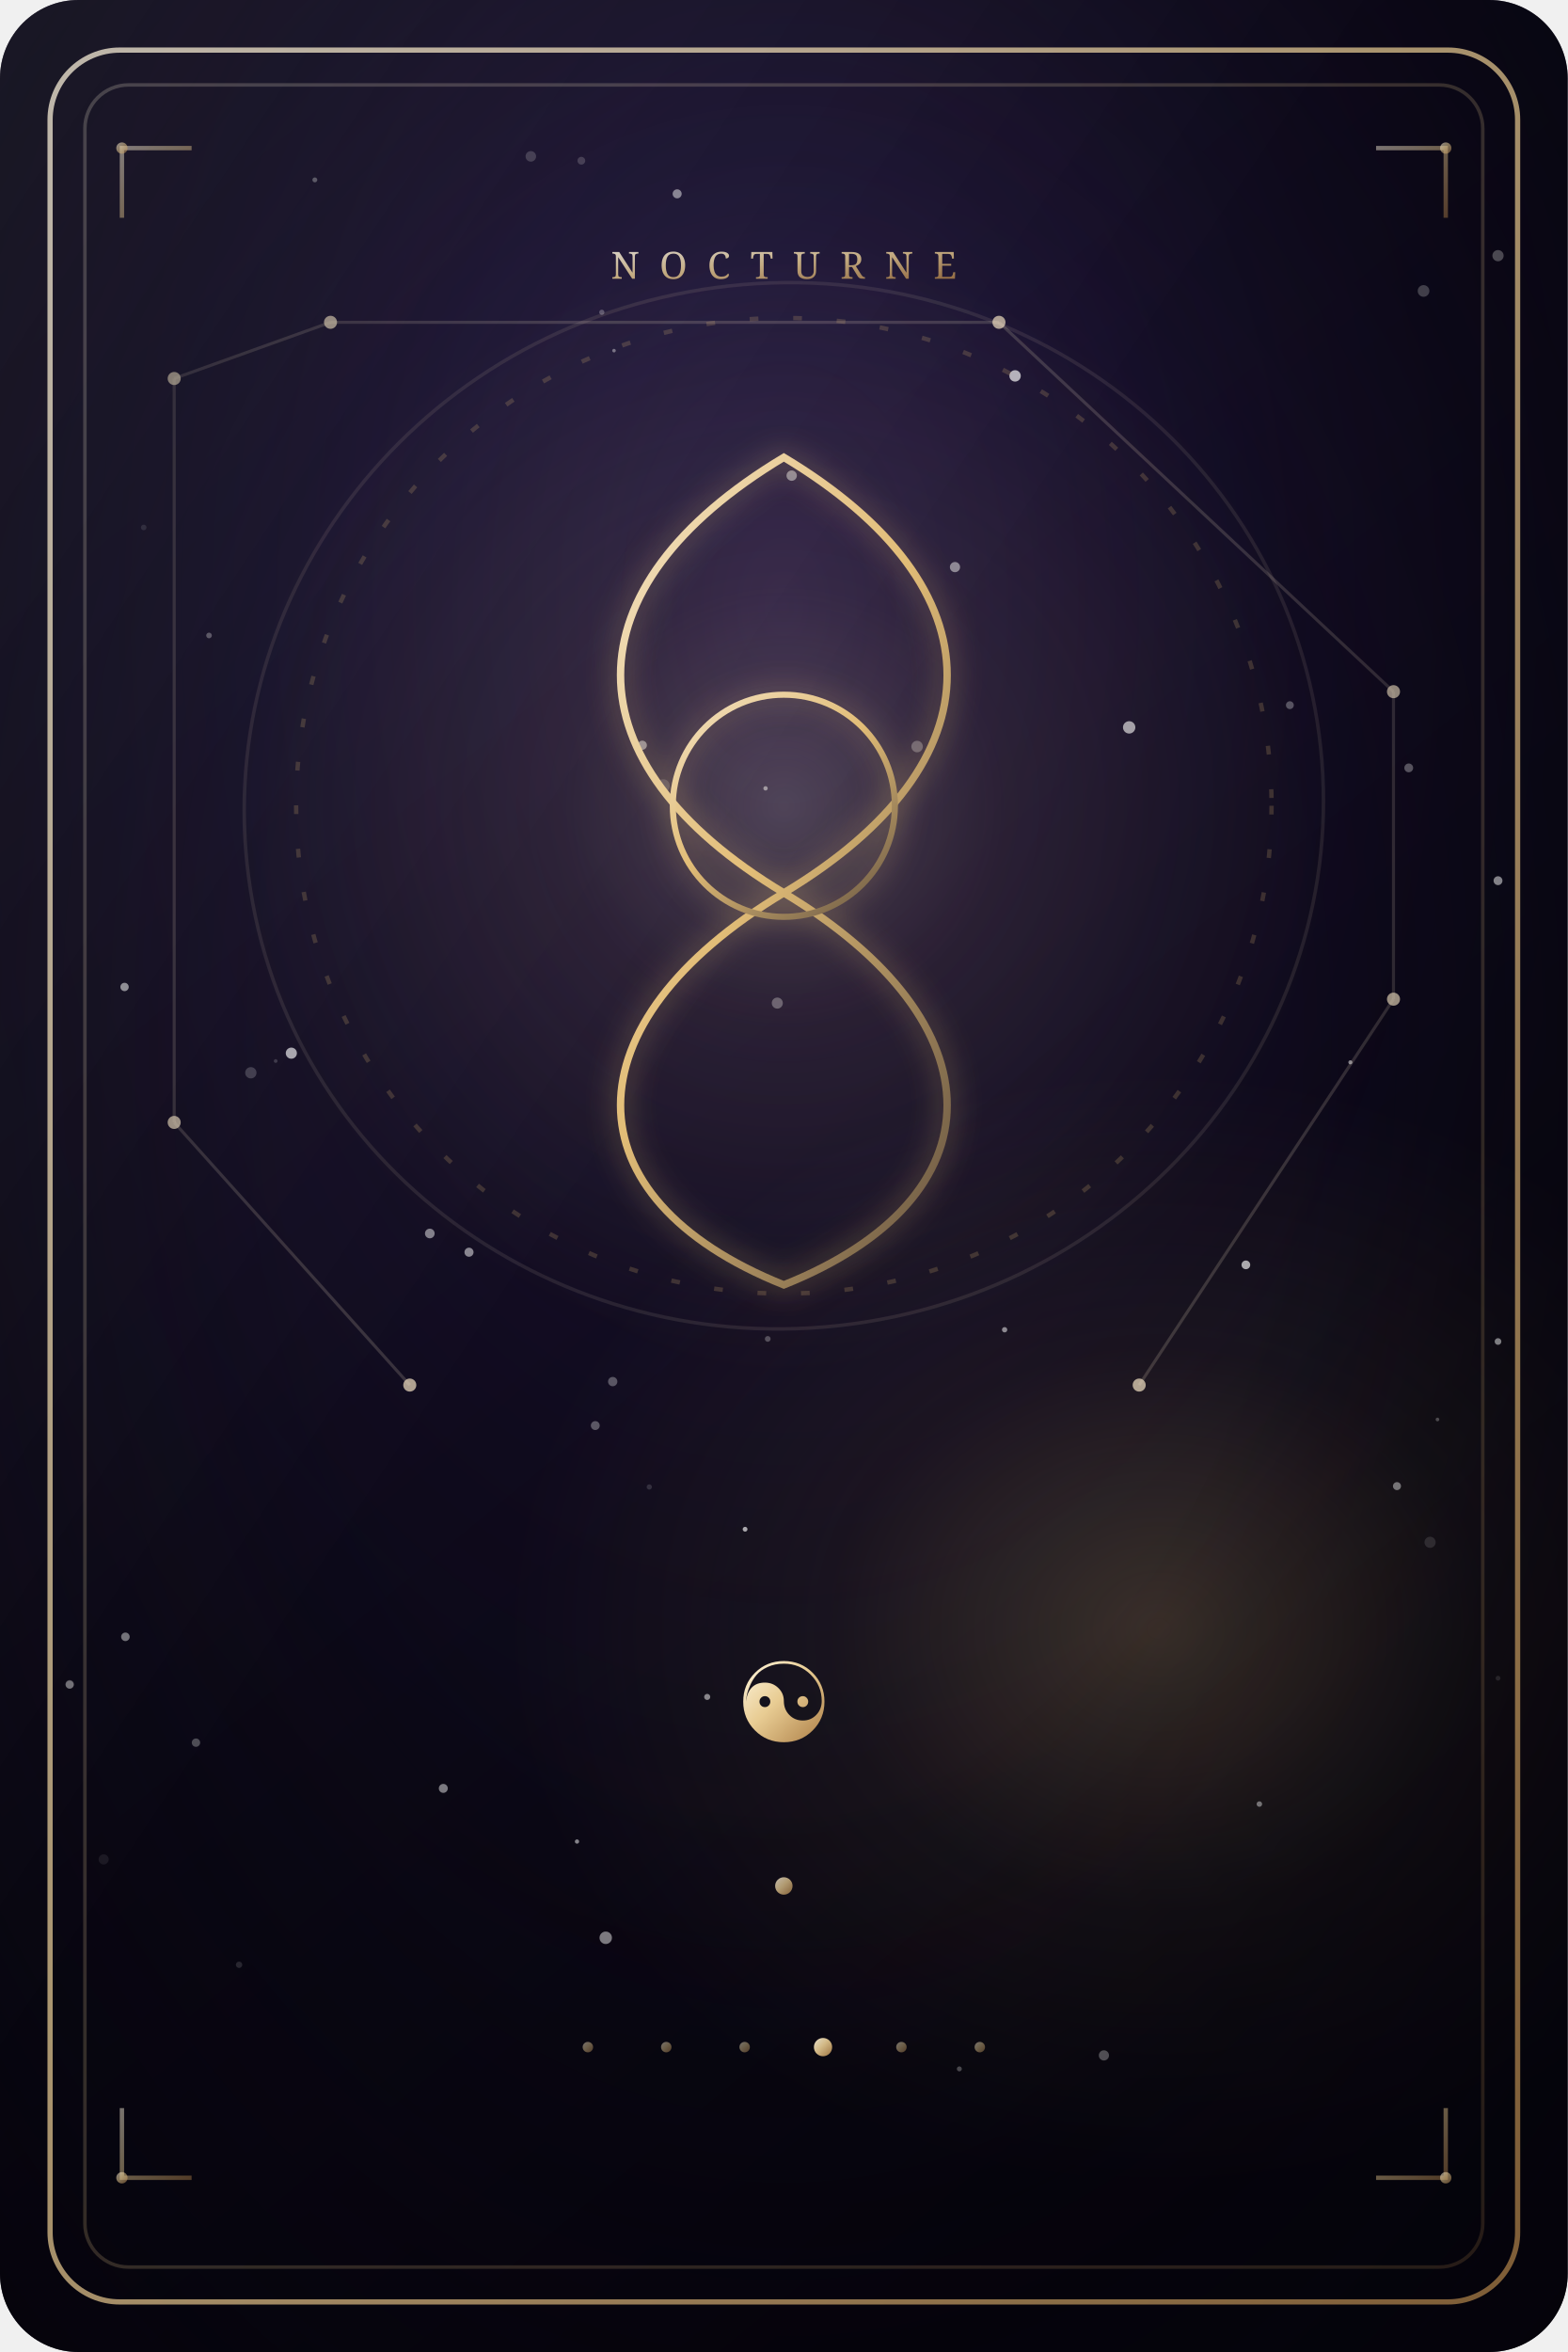
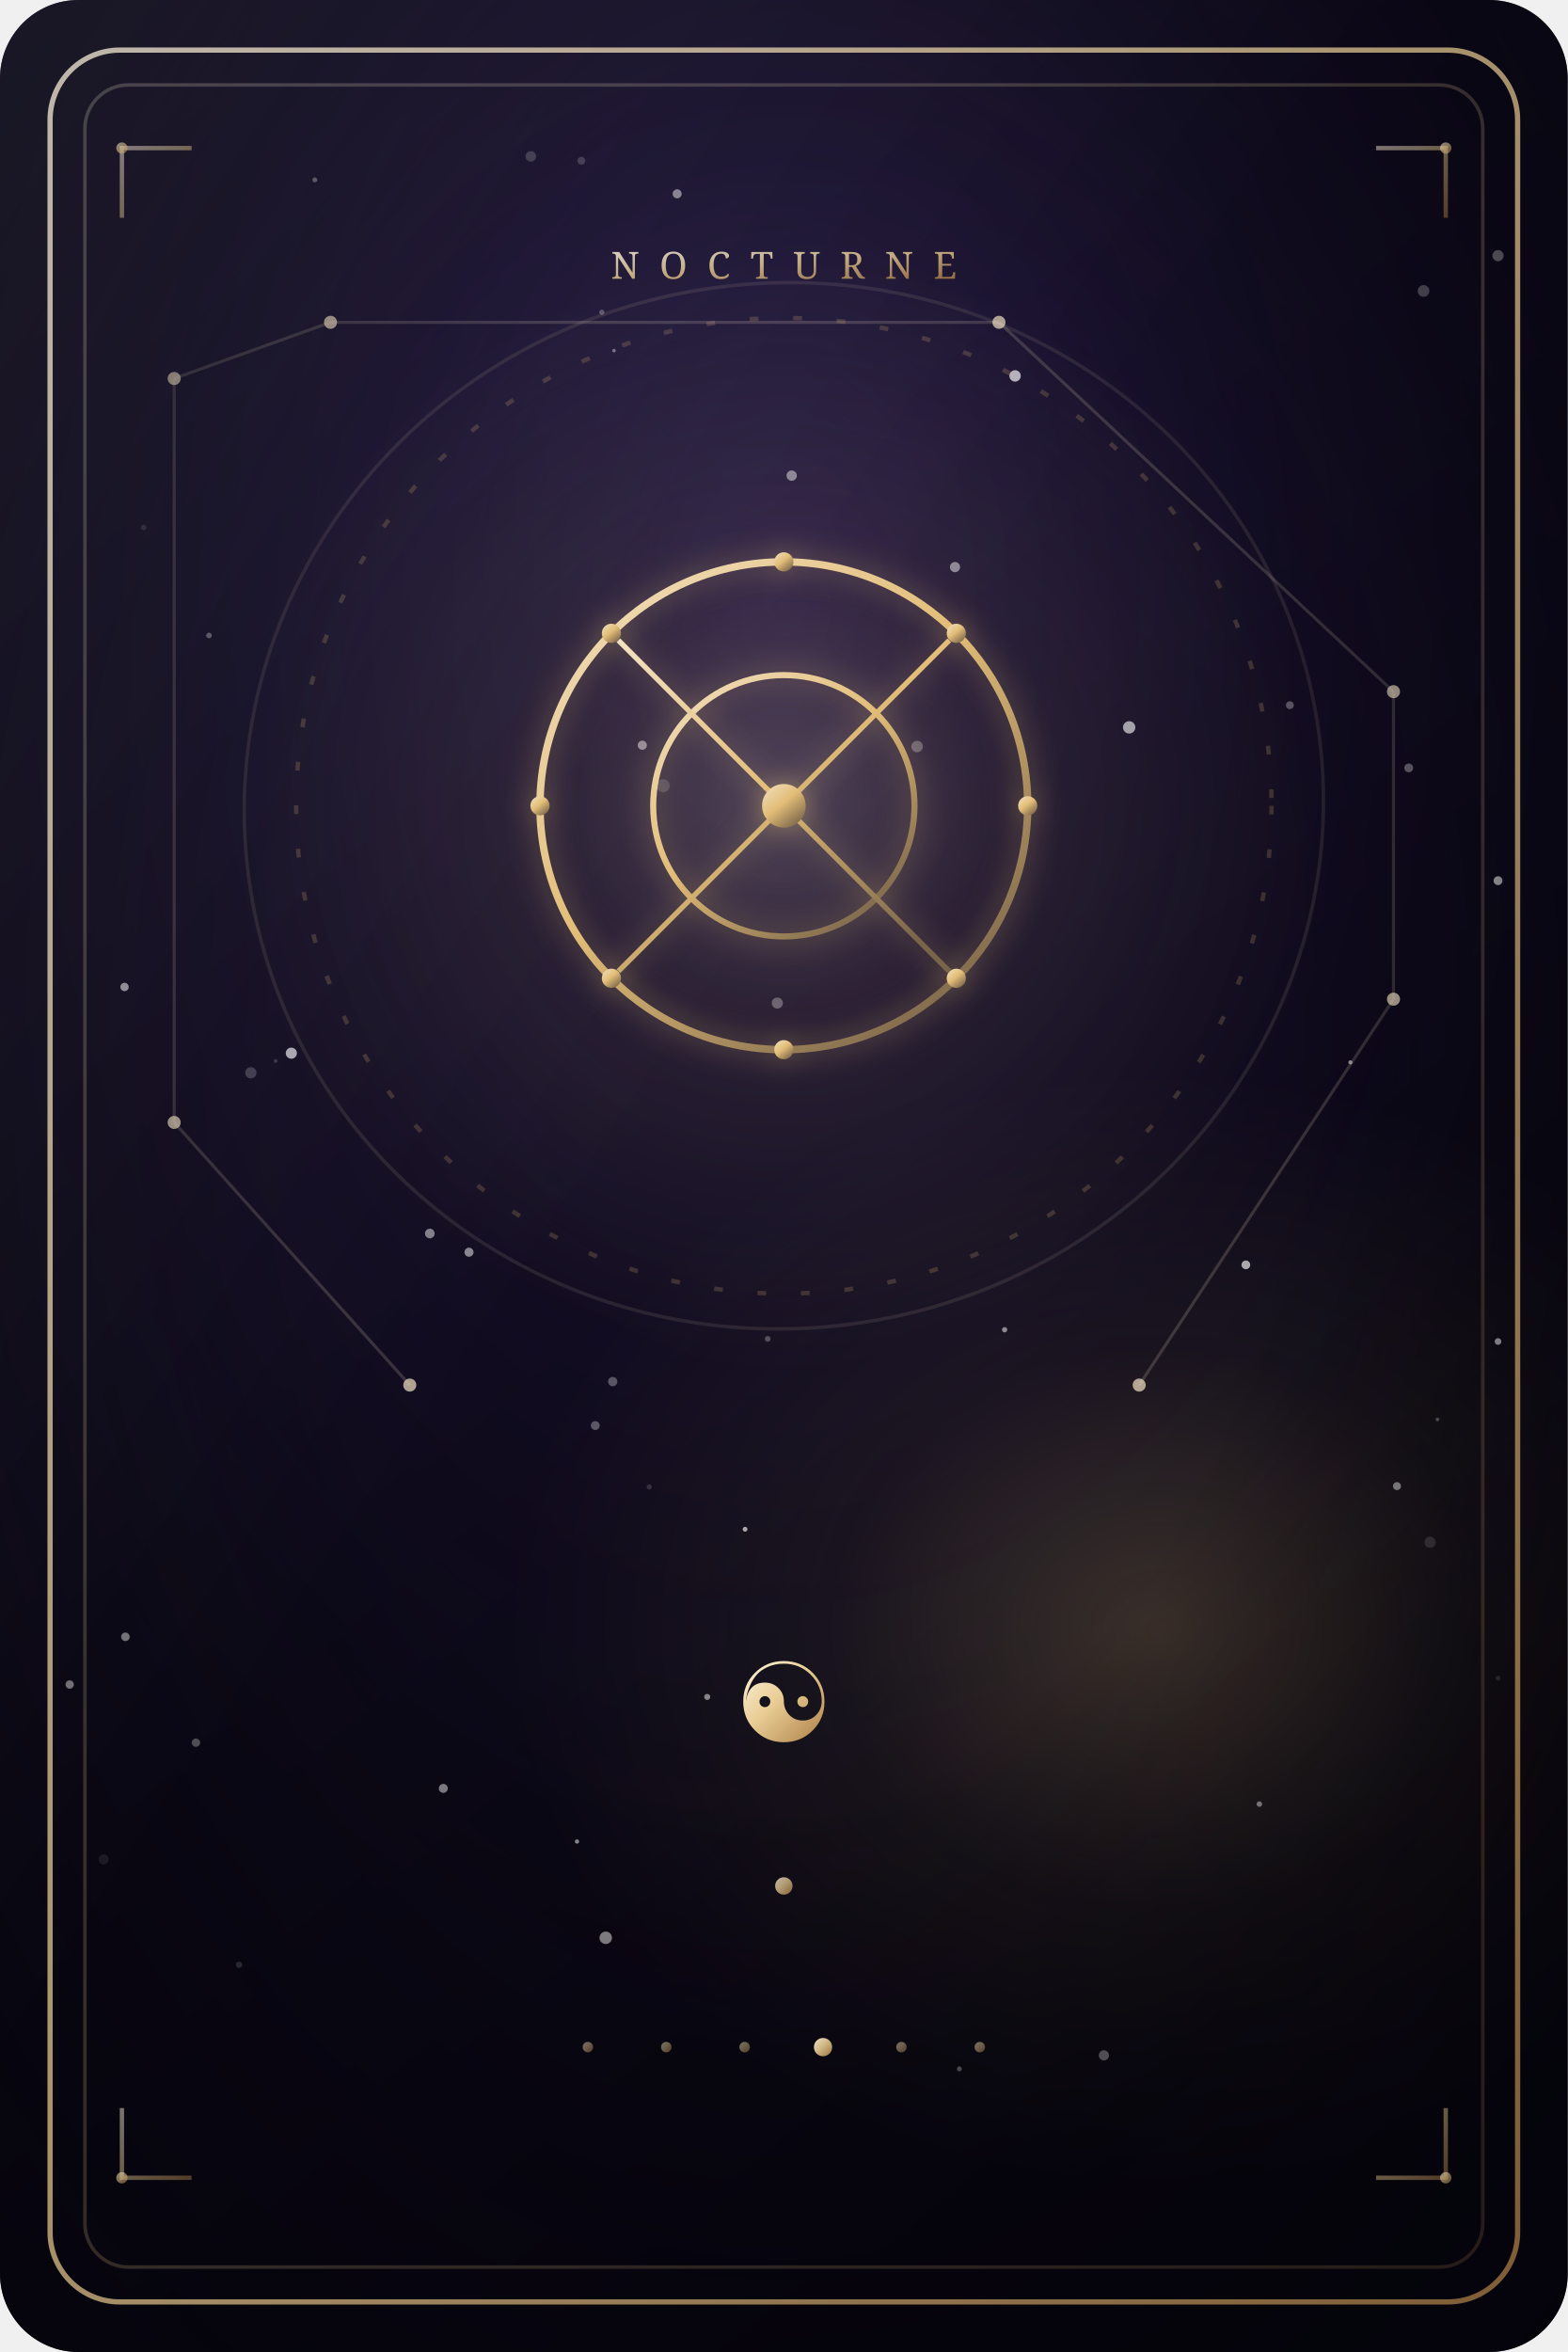
<svg xmlns="http://www.w3.org/2000/svg" viewBox="0 0 360 540" role="img" aria-label="Nocturne Tarot — Колесница">
  <defs>
    <linearGradient id="bg" x1="0" y1="0" x2=".55" y2="1">
      <stop offset="0" stop-color="#161029" />
      <stop offset=".5" stop-color="#0e0a1b" />
      <stop offset="1" stop-color="#06040d" />
    </linearGradient>
    <radialGradient id="neb" cx=".5" cy=".26" r=".66">
      <stop offset="0" stop-color="#6b4ab4" stop-opacity=".26" />
      <stop offset=".5" stop-color="#3d2a6b" stop-opacity=".1" />
      <stop offset="1" stop-color="#0a0814" stop-opacity="0" />
    </radialGradient>
    <radialGradient id="accentGlow" cx=".5" cy=".5" r=".5">
      <stop offset="0" stop-color="#e2bd77" stop-opacity=".22" />
      <stop offset=".5" stop-color="#e2bd77" stop-opacity=".06" />
      <stop offset="1" stop-color="#e2bd77" stop-opacity="0" />
    </radialGradient>
    <radialGradient id="halo" cx=".5" cy=".5" r=".5">
      <stop offset="0" stop-color="#f2e1c2" stop-opacity=".22" />
      <stop offset=".4" stop-color="#e2bd77" stop-opacity=".08" />
      <stop offset="1" stop-color="#e2bd77" stop-opacity="0" />
    </radialGradient>
    <radialGradient id="vig" cx=".5" cy=".44" r=".76">
      <stop offset=".42" stop-color="#04030a" stop-opacity="0" />
      <stop offset="1" stop-color="#04030a" stop-opacity=".8" />
    </radialGradient>
    <linearGradient id="gold" x1="0" y1="0" x2="1" y2="1">
      <stop offset="0" stop-color="#fff6df" />
      <stop offset=".45" stop-color="#e8cc93" />
      <stop offset="1" stop-color="#ad7f47" />
    </linearGradient>
    <linearGradient id="sig" x1="0" y1="0" x2=".8" y2="1">
      <stop offset="0" stop-color="#f2e1c2" />
      <stop offset=".5" stop-color="#e2bd77" />
      <stop offset="1" stop-color="#79644a" />
    </linearGradient>
    <linearGradient id="sheen" x1="0" y1="0" x2="1" y2="1">
      <stop offset="0" stop-color="#ffffff" stop-opacity=".06" />
      <stop offset=".45" stop-color="#ffffff" stop-opacity="0" />
    </linearGradient>
    <filter id="glow" x="-40%" y="-40%" width="180%" height="180%">
      <feDropShadow dx="0" dy="0" stdDeviation="3.2" flood-color="#e2bd77" flood-opacity=".55" />
    </filter>
  </defs>
  <rect width="360" height="540" rx="18" fill="url(#bg)" />
  <rect width="360" height="540" rx="18" fill="url(#neb)" />
  <ellipse cx="266" cy="374" rx="150" ry="128" fill="url(#accentGlow)" />
  <g>
    <circle cx="101.8" cy="410.6" r="1.03" fill="#fff" opacity="0.52" />
    <circle cx="326.9" cy="66.8" r="1.34" fill="#fff" opacity="0.34" />
    <circle cx="220.3" cy="475.0" r="0.57" fill="#fff" opacity="0.34" />
    <circle cx="139.1" cy="444.9" r="1.43" fill="#fff" opacity="0.54" />
    <circle cx="54.9" cy="451.1" r="0.73" fill="#fff" opacity="0.21" />
    <circle cx="66.9" cy="241.8" r="1.28" fill="#fff" opacity="0.63" />
    <circle cx="147.5" cy="171.1" r="1.05" fill="#fff" opacity="0.48" />
    <circle cx="33.0" cy="121.1" r="0.64" fill="#fff" opacity="0.14" />
    <circle cx="16.0" cy="386.7" r="0.97" fill="#fff" opacity="0.40" />
    <circle cx="330.1" cy="325.9" r="0.42" fill="#fff" opacity="0.33" />
    <circle cx="289.2" cy="414.2" r="0.63" fill="#fff" opacity="0.53" />
    <circle cx="121.9" cy="35.9" r="1.21" fill="#fff" opacity="0.21" />
    <circle cx="63.3" cy="243.6" r="0.43" fill="#fff" opacity="0.17" />
    <circle cx="16.0" cy="386.8" r="0.92" fill="#fff" opacity="0.48" />
    <circle cx="138.2" cy="71.7" r="0.60" fill="#fff" opacity="0.27" />
    <circle cx="233.1" cy="86.3" r="1.31" fill="#fff" opacity="0.67" />
    <circle cx="45.0" cy="400.1" r="0.96" fill="#fff" opacity="0.39" />
    <circle cx="323.5" cy="176.3" r="1.01" fill="#fff" opacity="0.36" />
    <circle cx="162.4" cy="389.6" r="0.70" fill="#fff" opacity="0.49" />
    <circle cx="28.8" cy="375.8" r="0.98" fill="#fff" opacity="0.62" />
    <circle cx="253.5" cy="471.9" r="1.17" fill="#fff" opacity="0.40" />
    <circle cx="140.7" cy="317.2" r="1.07" fill="#fff" opacity="0.30" />
    <circle cx="149.1" cy="341.4" r="0.60" fill="#fff" opacity="0.14" />
    <circle cx="320.8" cy="341.2" r="0.92" fill="#fff" opacity="0.53" />
    <circle cx="328.4" cy="354.1" r="1.28" fill="#fff" opacity="0.16" />
    <circle cx="152.3" cy="180.4" r="1.50" fill="#fff" opacity="0.16" />
    <circle cx="181.8" cy="109.2" r="1.19" fill="#fff" opacity="0.46" />
    <circle cx="155.5" cy="44.5" r="1.04" fill="#fff" opacity="0.51" />
    <circle cx="171.1" cy="351.1" r="0.55" fill="#fff" opacity="0.64" />
    <circle cx="259.3" cy="167.0" r="1.42" fill="#fff" opacity="0.60" />
    <circle cx="175.8" cy="181.0" r="0.50" fill="#fff" opacity="0.49" />
    <circle cx="230.7" cy="305.3" r="0.61" fill="#fff" opacity="0.50" />
    <circle cx="107.7" cy="287.5" r="1.04" fill="#fff" opacity="0.50" />
    <circle cx="72.3" cy="41.3" r="0.56" fill="#fff" opacity="0.40" />
    <circle cx="28.6" cy="226.6" r="0.96" fill="#fff" opacity="0.64" />
    <circle cx="296.2" cy="161.9" r="0.90" fill="#fff" opacity="0.31" />
    <circle cx="176.3" cy="307.4" r="0.66" fill="#fff" opacity="0.26" />
    <circle cx="310.1" cy="243.9" r="0.47" fill="#fff" opacity="0.53" />
    <circle cx="344.0" cy="58.7" r="1.29" fill="#fff" opacity="0.47" />
    <circle cx="23.8" cy="426.9" r="1.16" fill="#fff" opacity="0.13" />
    <circle cx="178.5" cy="230.3" r="1.27" fill="#fff" opacity="0.31" />
    <circle cx="344.0" cy="385.3" r="0.55" fill="#fff" opacity="0.17" />
    <circle cx="136.7" cy="327.3" r="1.02" fill="#fff" opacity="0.31" />
    <circle cx="57.6" cy="246.3" r="1.30" fill="#fff" opacity="0.20" />
    <circle cx="219.3" cy="130.2" r="1.17" fill="#fff" opacity="0.48" />
    <circle cx="98.7" cy="283.2" r="1.11" fill="#fff" opacity="0.47" />
    <circle cx="286.1" cy="290.4" r="1.00" fill="#fff" opacity="0.64" />
    <circle cx="344.0" cy="202.2" r="1.02" fill="#fff" opacity="0.66" />
    <circle cx="344.0" cy="308.0" r="0.77" fill="#fff" opacity="0.65" />
    <circle cx="48.0" cy="145.9" r="0.65" fill="#fff" opacity="0.34" />
    <circle cx="210.6" cy="171.4" r="1.32" fill="#fff" opacity="0.28" />
    <circle cx="133.5" cy="36.9" r="0.89" fill="#fff" opacity="0.20" />
    <circle cx="132.5" cy="422.8" r="0.49" fill="#fff" opacity="0.55" />
    <circle cx="141.0" cy="80.5" r="0.41" fill="#fff" opacity="0.38" />
  </g>
  <g>
    <circle cx="94.1" cy="318.0" r="1.5" fill="#f2e1c2" opacity=".7" />
    <circle cx="40.0" cy="257.7" r="1.5" fill="#f2e1c2" opacity=".7" />
    <circle cx="40.0" cy="86.9" r="1.5" fill="#f2e1c2" opacity=".7" />
    <circle cx="75.9" cy="74.0" r="1.5" fill="#f2e1c2" opacity=".7" />
    <circle cx="229.4" cy="74.0" r="1.5" fill="#f2e1c2" opacity=".7" />
    <circle cx="320.0" cy="158.8" r="1.5" fill="#f2e1c2" opacity=".7" />
    <circle cx="320.0" cy="229.4" r="1.5" fill="#f2e1c2" opacity=".7" />
    <circle cx="261.6" cy="318.0" r="1.5" fill="#f2e1c2" opacity=".7" />
    <line x1="94.1" y1="318.0" x2="40.0" y2="257.7" stroke="#f2e1c2" stroke-opacity=".18" stroke-width=".7" />
    <line x1="40.0" y1="257.7" x2="40.0" y2="86.9" stroke="#f2e1c2" stroke-opacity=".18" stroke-width=".7" />
    <line x1="40.0" y1="86.9" x2="75.9" y2="74.0" stroke="#f2e1c2" stroke-opacity=".18" stroke-width=".7" />
    <line x1="75.9" y1="74.0" x2="229.4" y2="74.0" stroke="#f2e1c2" stroke-opacity=".18" stroke-width=".7" />
    <line x1="229.4" y1="74.0" x2="320.0" y2="158.8" stroke="#f2e1c2" stroke-opacity=".18" stroke-width=".7" />
    <line x1="320.0" y1="158.8" x2="320.0" y2="229.4" stroke="#f2e1c2" stroke-opacity=".18" stroke-width=".7" />
    <line x1="320.0" y1="229.4" x2="261.6" y2="318.0" stroke="#f2e1c2" stroke-opacity=".18" stroke-width=".7" />
  </g>
  <ellipse cx="180" cy="185" rx="124" ry="120" transform="rotate(-9 180 185)" fill="none" stroke="#f2e1c2" stroke-opacity=".1" stroke-width=".8" />
  <rect width="360" height="540" rx="18" fill="url(#vig)" />
  <rect width="360" height="540" rx="18" fill="url(#sheen)" />
  <circle cx="180" cy="185" r="126" fill="url(#halo)" />
  <rect x="11.5" y="11.5" width="337" height="517" rx="16" fill="none" stroke="url(#gold)" stroke-opacity=".72" stroke-width="1.2" />
  <rect x="19.5" y="19.5" width="321" height="501" rx="10" fill="none" stroke="url(#gold)" stroke-opacity=".2" stroke-width=".8" />
  <g stroke="url(#gold)" stroke-opacity=".45" stroke-width="1" fill="none">
    <path d="M28 50 V34 H44" />
    <path d="M332 50 V34 H316" />
    <path d="M28 484 V500 H44" />
    <path d="M332 484 V500 H316" />
  </g>
  <g fill="url(#gold)" opacity=".55">
    <circle cx="28" cy="34" r="1.3" />
    <circle cx="332" cy="34" r="1.3" />
    <circle cx="28" cy="500" r="1.3" />
    <circle cx="332" cy="500" r="1.3" />
  </g>
  <path d="M58 60 H114 M246 60 H302" stroke="url(#gold)" stroke-opacity=".34" stroke-width=".9" />
  <text x="180" y="64" text-anchor="middle" fill="url(#gold)" fill-opacity=".82" font-family="Georgia,serif" font-size="8.6" letter-spacing="4.6">NOCTURNE</text>
  <circle cx="180" cy="185" r="112" fill="none" stroke="#e2bd77" stroke-opacity=".2" stroke-dasharray="2 8" />
  <g filter="url(#glow)">
-     <path d="M180 105 C230 135 230 175 180 205 C130 235 130 275 180 295 C230 275 230 235 180 205 C130 175 130 135 180 105Z" fill="none" stroke="url(#sig)" stroke-width="1.7" />
-     <circle cx="180" cy="185" r="25.5" fill="none" stroke="url(#sig)" stroke-width="1.4" />
+     <circle cx="180" cy="185" r="56" fill="none" stroke="url(#sig)" stroke-width="1.7" />
+     <circle cx="180" cy="185" r="30" fill="none" stroke="url(#sig)" stroke-width="1.4" />
+     <path d="M180 131 V239" fill="none" stroke="url(#sig)" stroke-width="1.2" />
+     <path d="M126 185 H234" fill="none" stroke="url(#sig)" stroke-width="1.2" />
+     <path d="M142 147 L218 223" fill="none" stroke="url(#sig)" stroke-width="1.2" />
+     <path d="M218 147 L142 223" fill="none" stroke="url(#sig)" stroke-width="1.2" />
+     <circle cx="180" cy="129" r="2.2" fill="url(#sig)" />
+     <circle cx="219.6" cy="145.4" r="2.2" fill="url(#sig)" />
+     <circle cx="236" cy="185" r="2.2" fill="url(#sig)" />
+     <circle cx="219.6" cy="224.6" r="2.2" fill="url(#sig)" />
+     <circle cx="180" cy="241" r="2.2" fill="url(#sig)" />
+     <circle cx="140.4" cy="224.6" r="2.2" fill="url(#sig)" />
+     <circle cx="124" cy="185" r="2.2" fill="url(#sig)" />
+     <circle cx="140.4" cy="145.4" r="2.2" fill="url(#sig)" />
+     <circle cx="180" cy="185" r="5" fill="url(#sig)" />
  </g>
  <text x="180" y="400" text-anchor="middle" fill="url(#gold)" font-family="Georgia,serif" font-size="28">☯</text>
  <path d="M112 433 H166 M194 433 H248" stroke="url(#gold)" stroke-opacity=".3" stroke-width=".9" />
  <circle cx="180" cy="433" r="2" fill="url(#gold)" opacity=".75" />
  <g>
    <circle cx="135" cy="470" r="1.2" fill="url(#gold)" opacity="0.45" />
    <circle cx="153" cy="470" r="1.2" fill="url(#gold)" opacity="0.45" />
    <circle cx="171" cy="470" r="1.2" fill="url(#gold)" opacity="0.45" />
    <circle cx="189" cy="470" r="2.1" fill="url(#gold)" opacity="0.9" />
    <circle cx="207" cy="470" r="1.2" fill="url(#gold)" opacity="0.45" />
    <circle cx="225" cy="470" r="1.2" fill="url(#gold)" opacity="0.45" />
  </g>
</svg>
